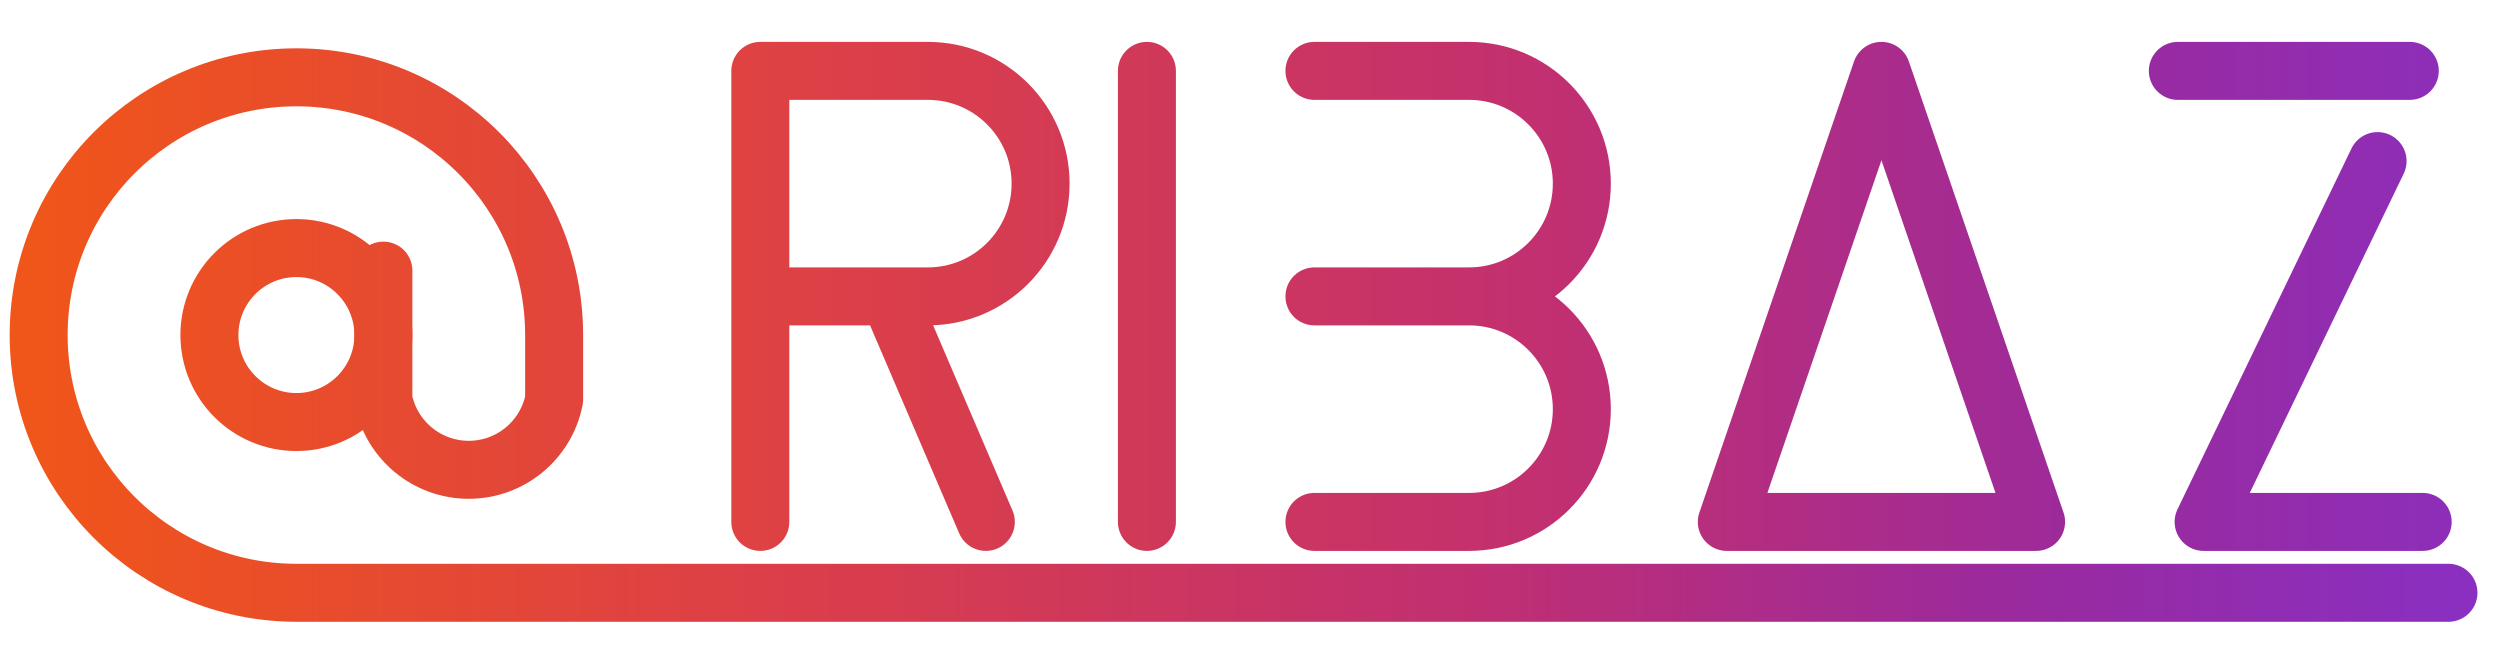
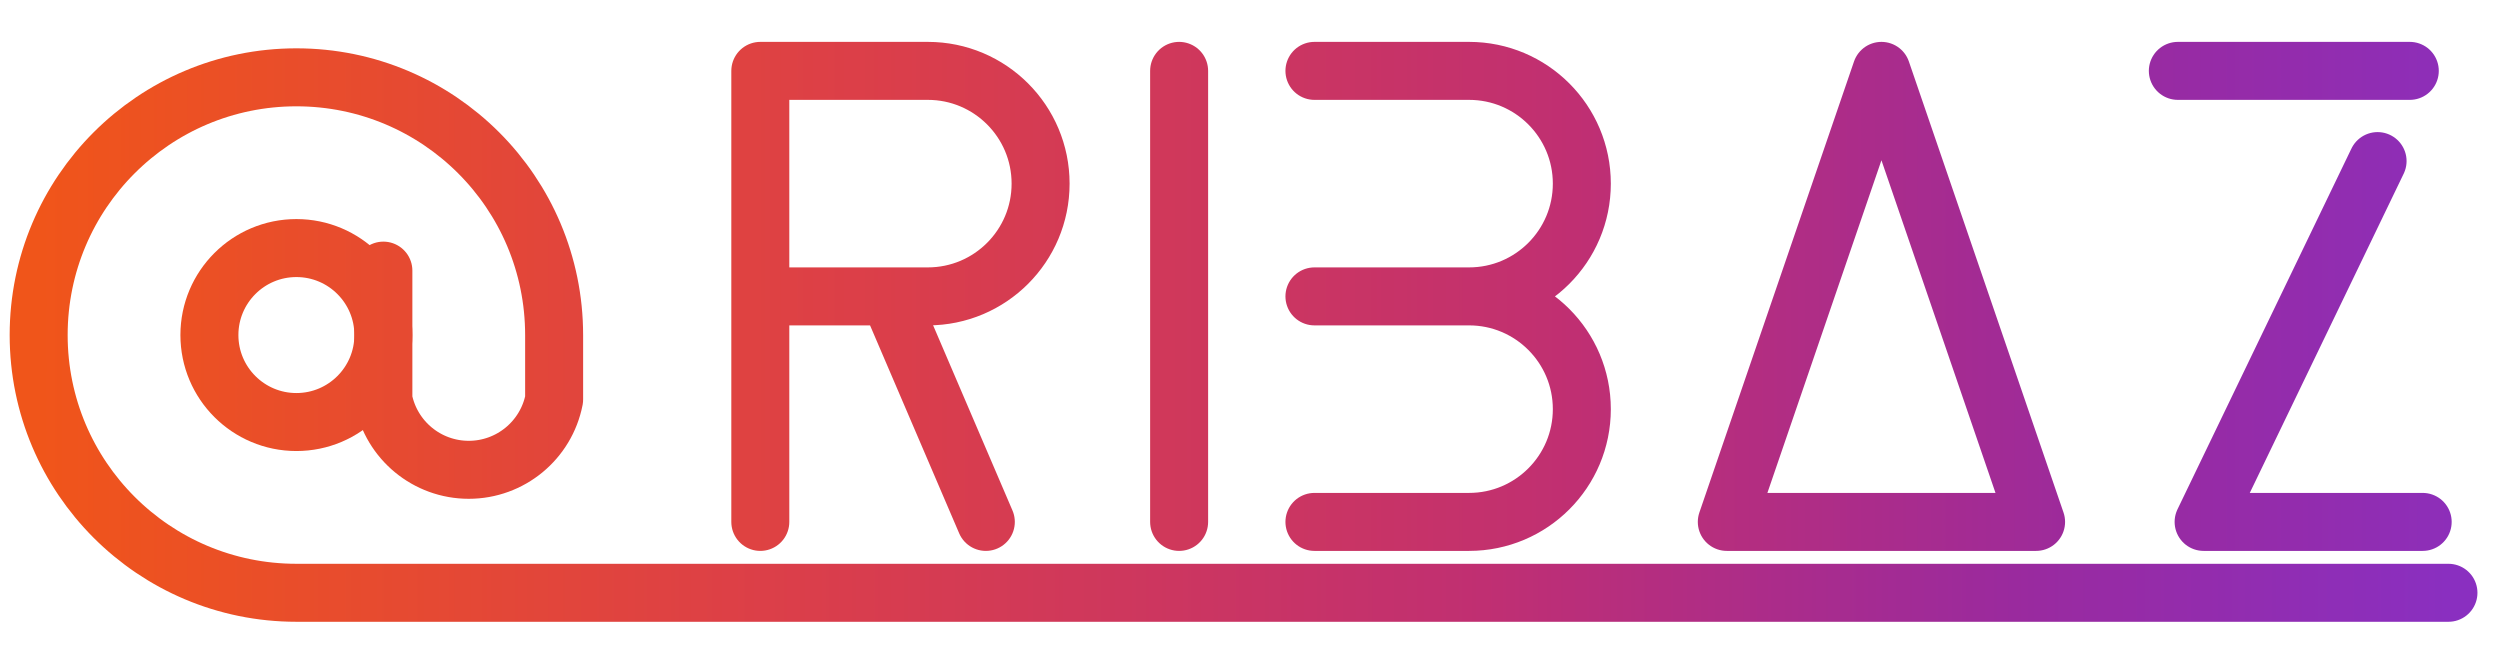
<svg xmlns="http://www.w3.org/2000/svg" viewBox="0 0 388 104" role="img" aria-label="ARIBAZ">
  <defs>
    <linearGradient id="a" gradientUnits="userSpaceOnUse" x1="6" y1="0" x2="380" y2="0">
      <stop offset="0" stop-color="#f0551a" />
      <stop offset=".3" stop-color="#dc3f48" />
      <stop offset=".6" stop-color="#c02f72" />
      <stop offset=".82" stop-color="#9a2a9e" />
      <stop offset="1" stop-color="#8a2fc0" />
    </linearGradient>
  </defs>
  <g fill="none" stroke="url(#a)" stroke-width="9" stroke-linecap="round" stroke-linejoin="round">
    <circle cx="46" cy="52" r="13.5" />
    <path d="M59.5 42V62A13.5 13.5 0 0 0 86 62V52A40 40 0 1 0 46 92H380" />
    <g transform="translate(14 -5)">
      <path d="M104 86V16H130a17.5 17.5 0 0 1 0 35H104M124 51L139 86" />
-       <path d="M164 16V86" />
+       <path d="M169 16V86" />
      <path d="M190 16H214a17.5 17.5 0 0 1 0 35H190M214 51a17.5 17.5 0 0 1 0 35H190" />
      <path d="M254 86L278 16 302 86H254" />
      <path d="M324 16H360M355 30L328 86H362" />
    </g>
  </g>
</svg>
